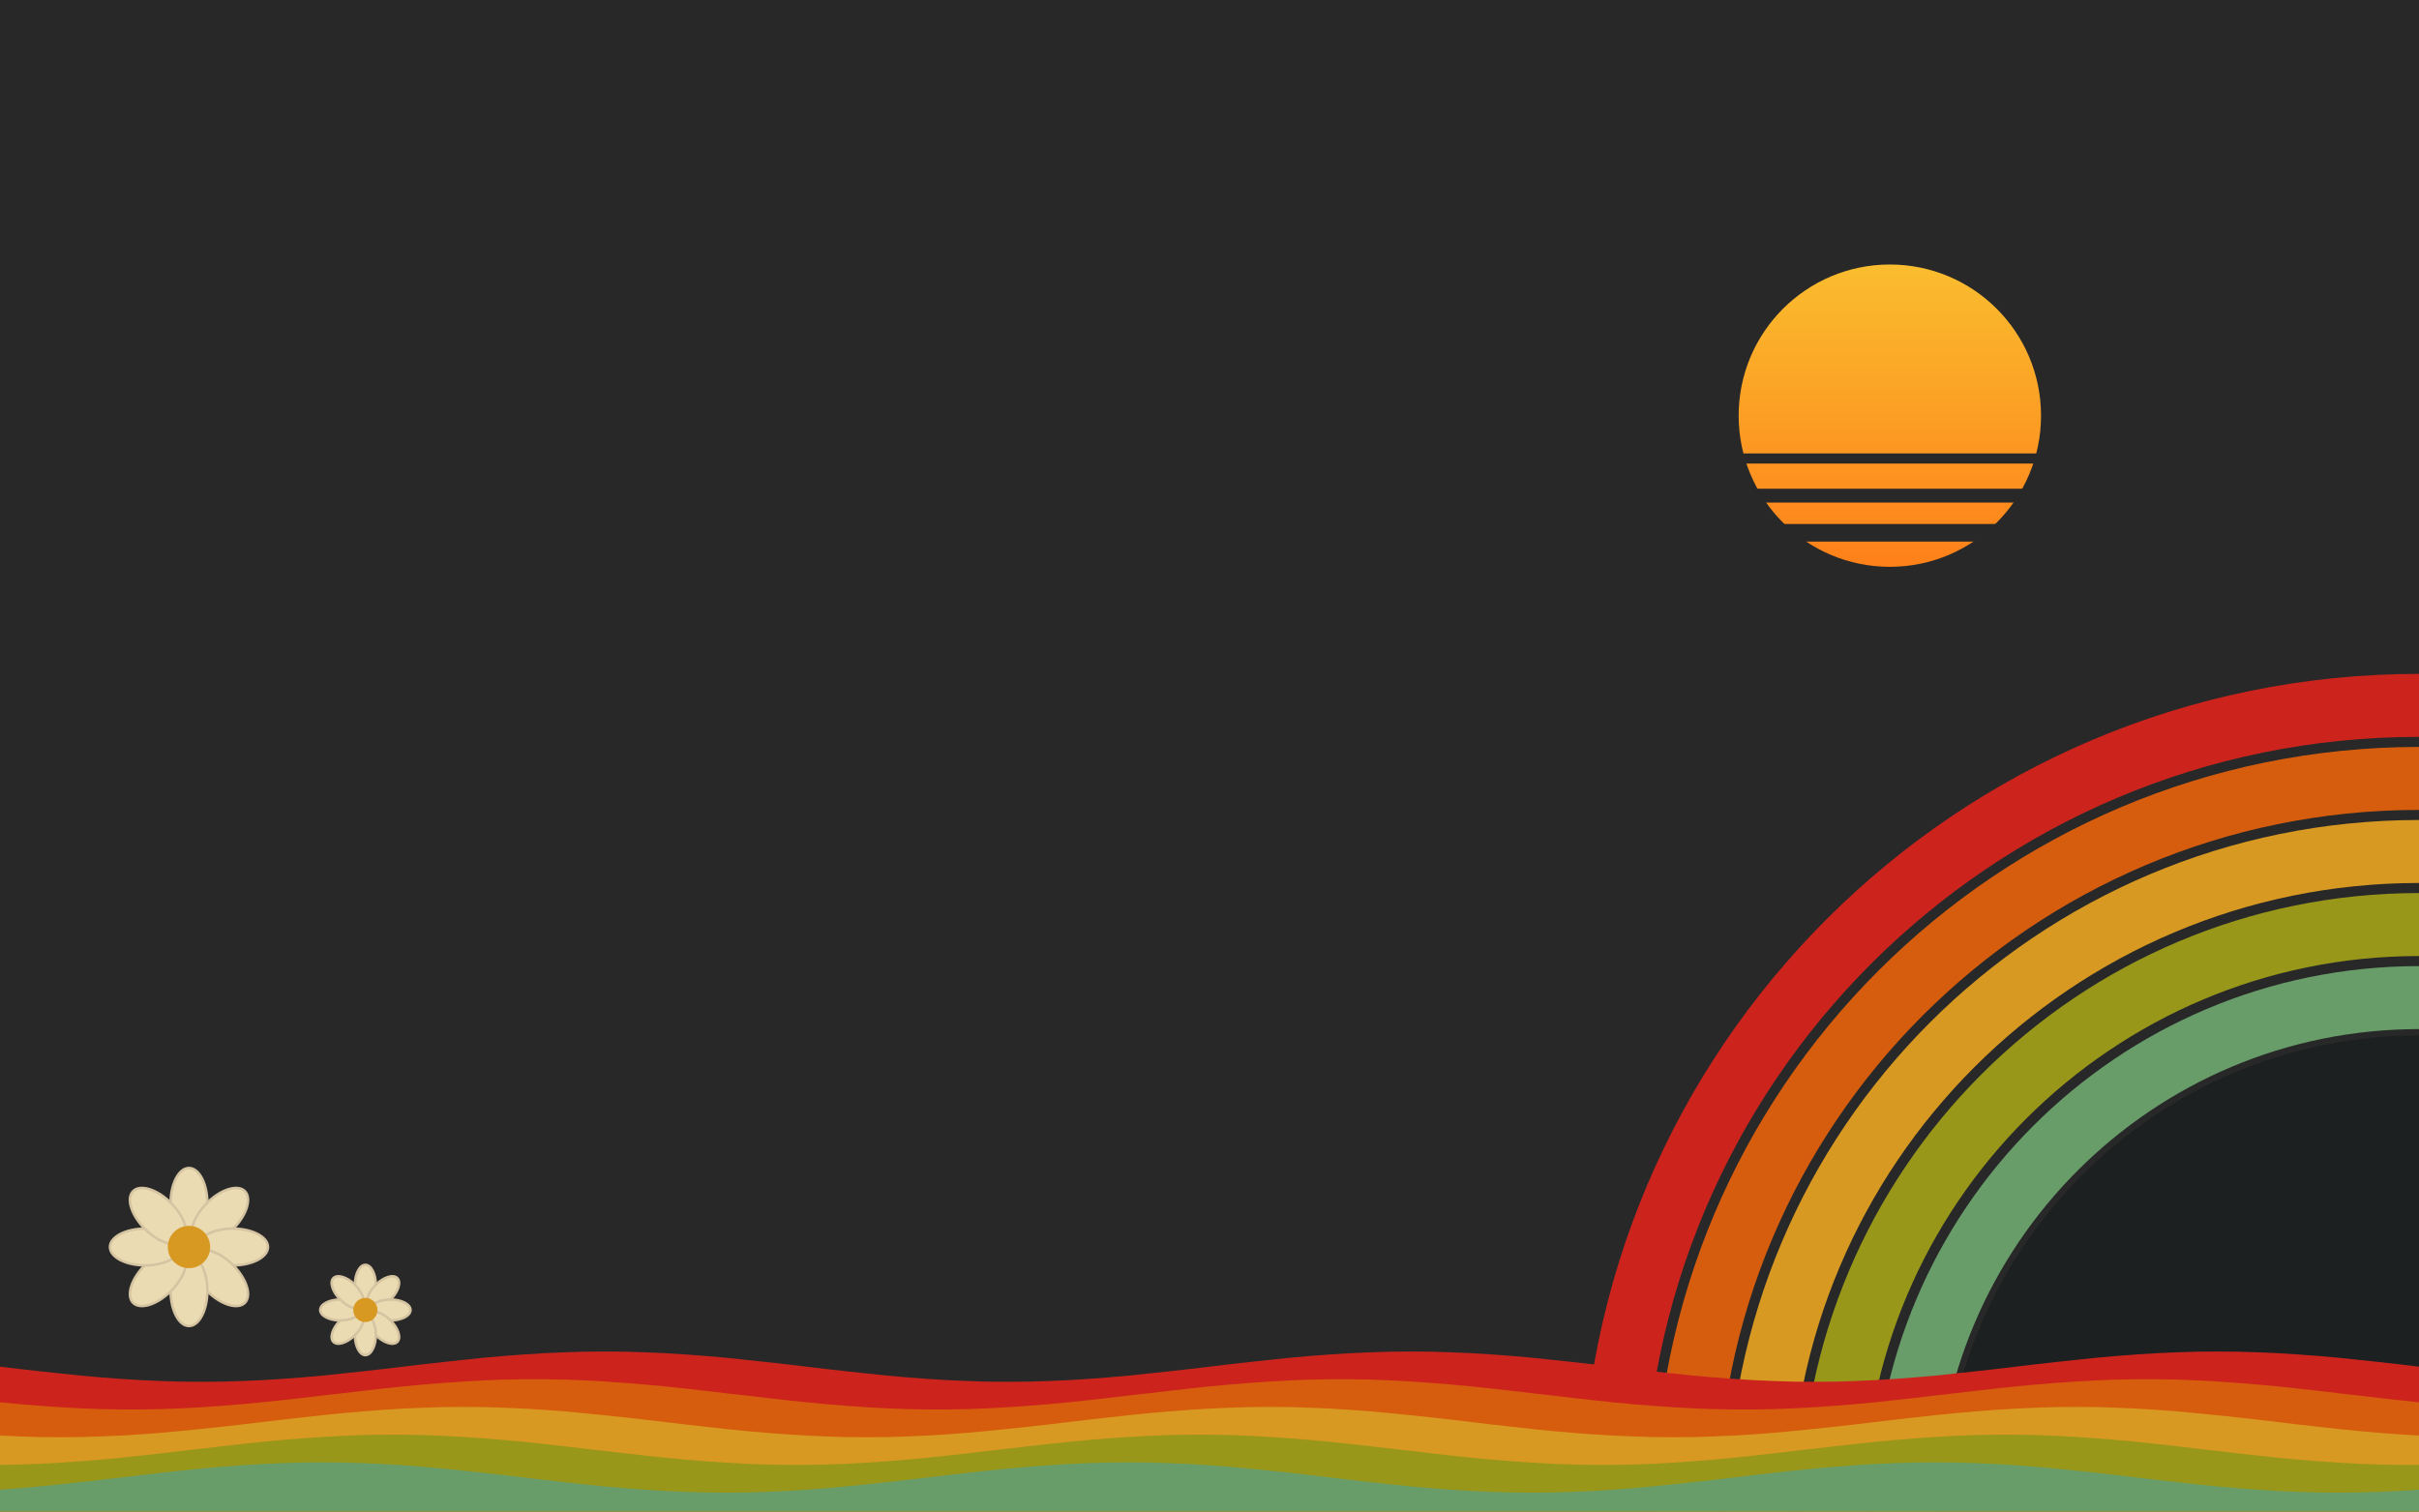
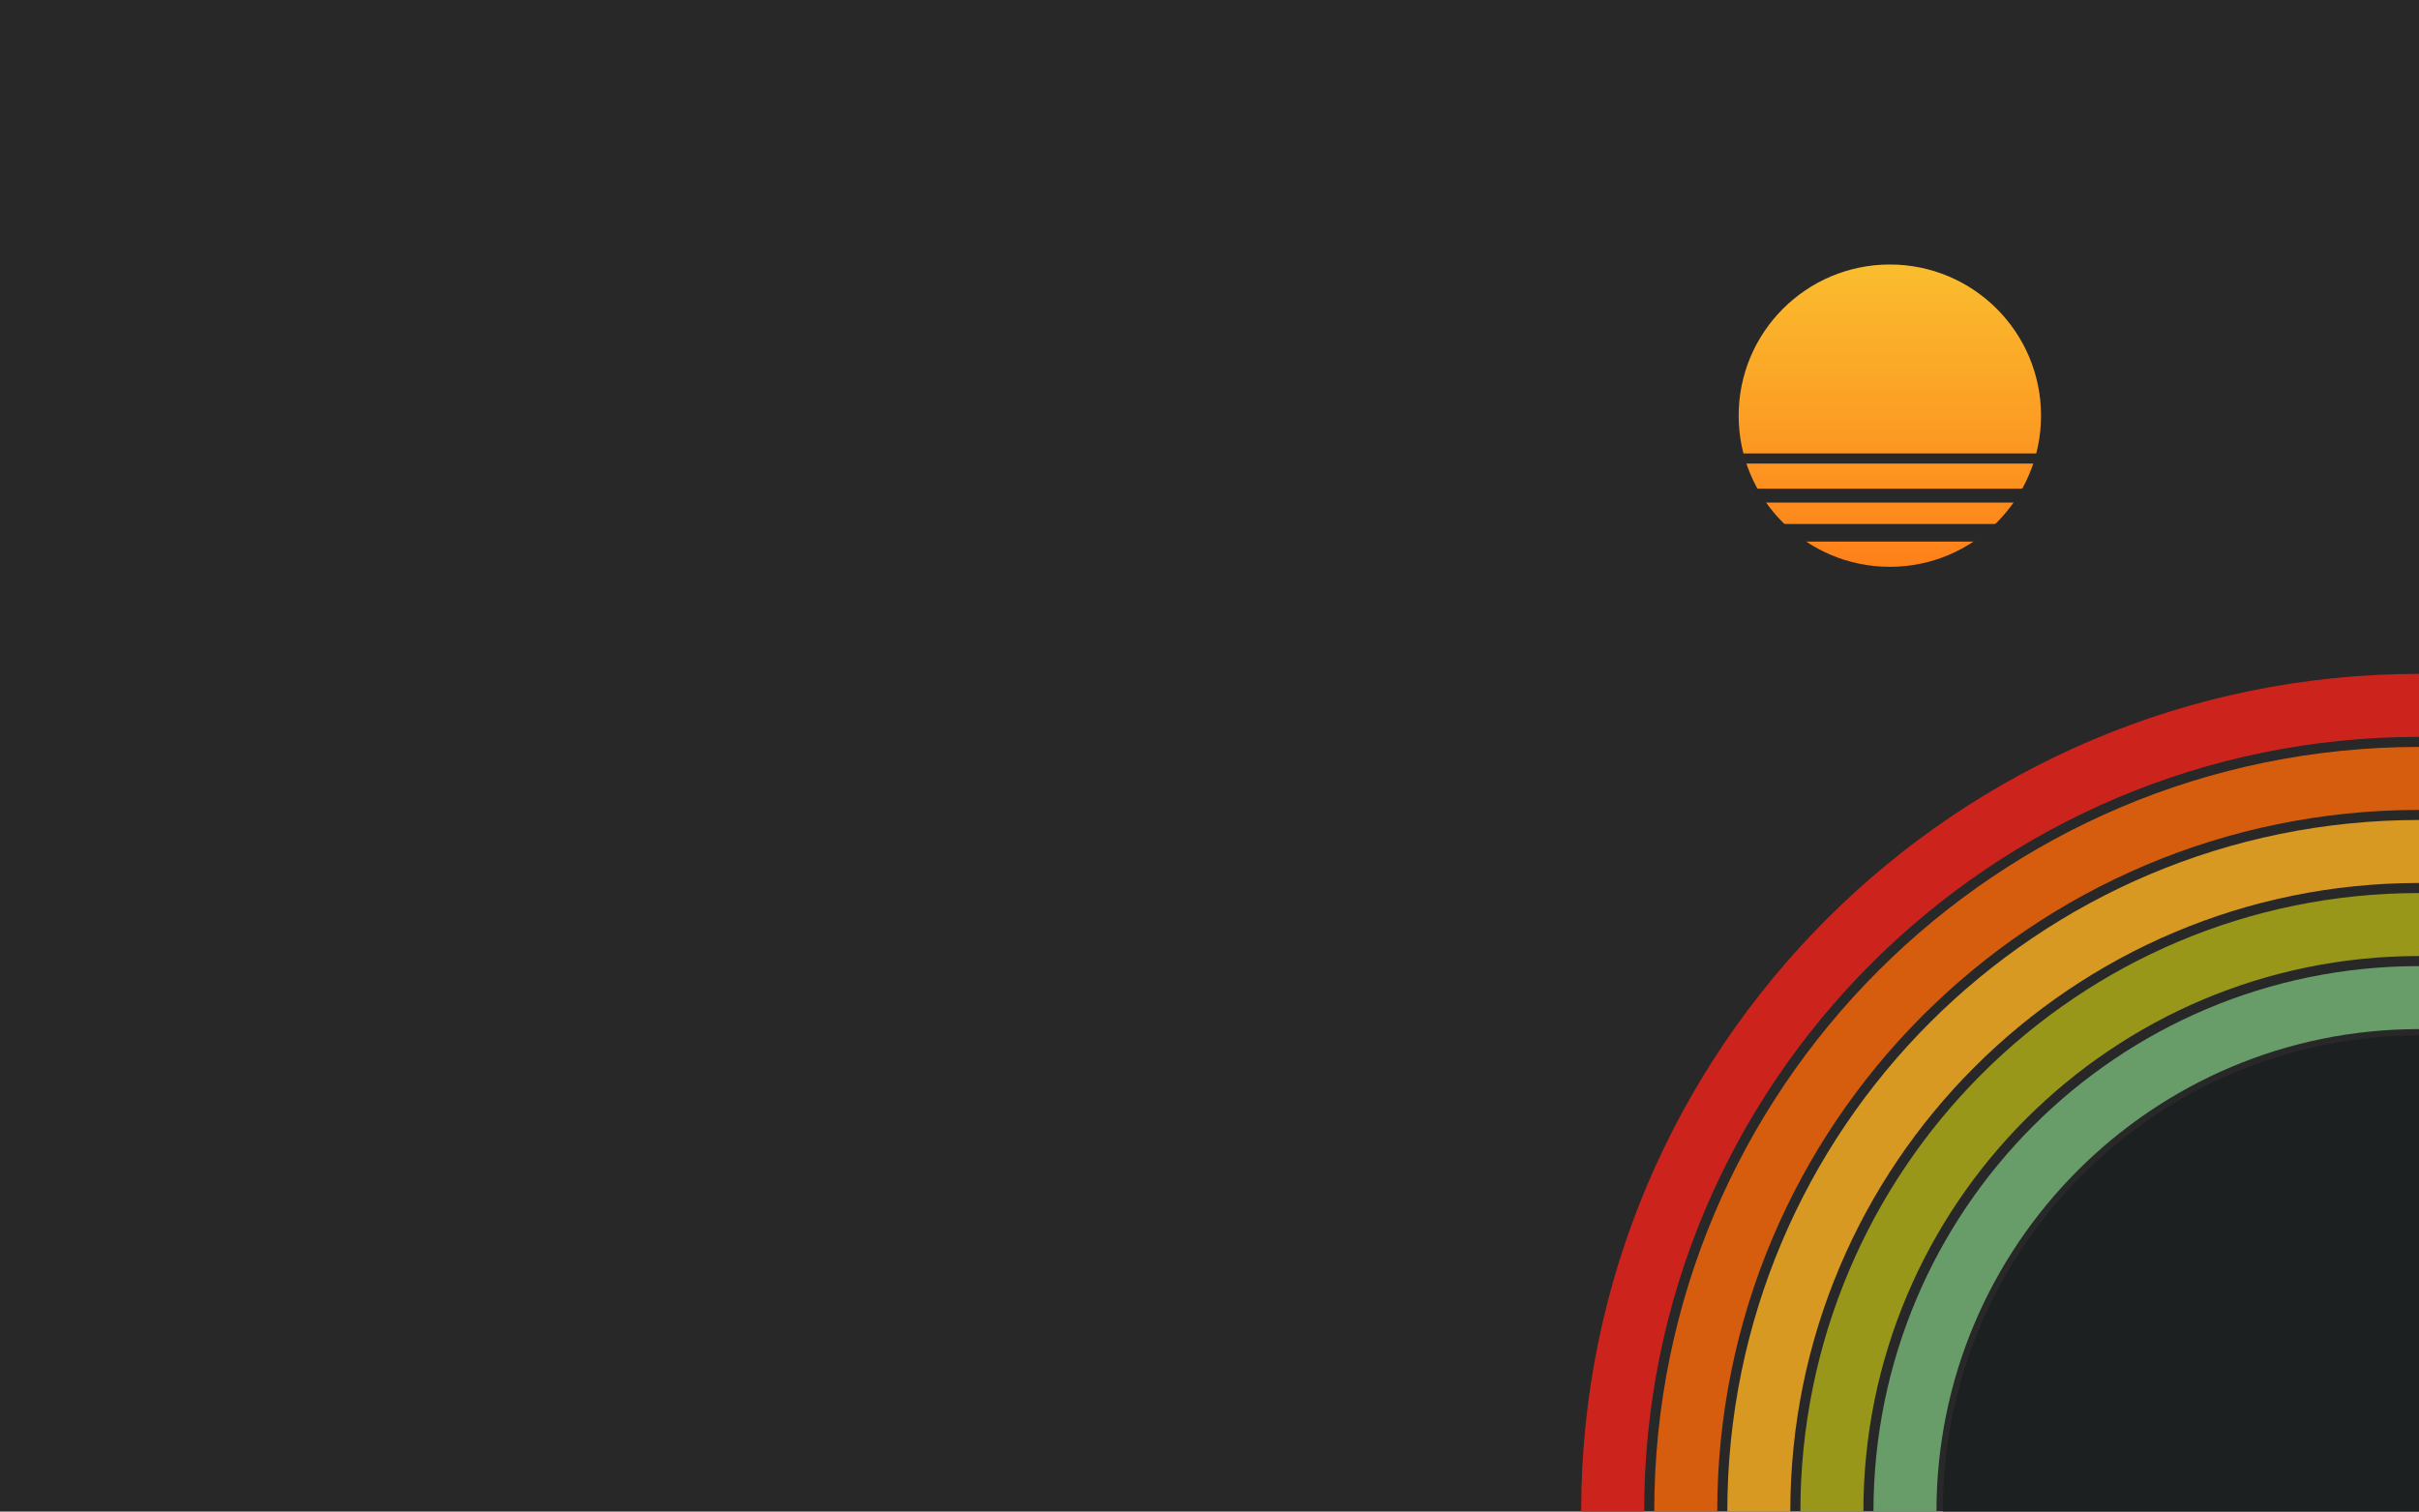
<svg xmlns="http://www.w3.org/2000/svg" viewBox="0 0 1920 1200" preserveAspectRatio="xMidYMax slice">
  <defs>
    <linearGradient id="sun" x1="0" y1="0" x2="0" y2="1">
      <stop offset="0" stop-color="#fabd2f" />
      <stop offset="1" stop-color="#fe8019" />
    </linearGradient>
    <mask id="sunStripes">
      <rect width="1920" height="1200" fill="#fff" />
      <rect x="0" y="360" width="1920" height="8" fill="#000" />
      <rect x="0" y="388" width="1920" height="11" fill="#000" />
      <rect x="0" y="416" width="1920" height="14" fill="#000" />
    </mask>
  </defs>
  <rect width="1920" height="1200" fill="#282828" />
  <circle cx="1500" cy="330" r="120" fill="url(#sun)" mask="url(#sunStripes)" />
  <g opacity="1">
    <g fill="none" stroke-width="50">
      <circle cx="1920" cy="1200" r="640" stroke="#cc241d" />
      <circle cx="1920" cy="1200" r="582" stroke="#d65d0e" />
      <circle cx="1920" cy="1200" r="524" stroke="#d79921" />
      <circle cx="1920" cy="1200" r="466" stroke="#98971a" />
      <circle cx="1920" cy="1200" r="408" stroke="#689d6a" />
    </g>
    <circle cx="1920" cy="1200" r="378" fill="#1d2021" />
-     <path d="M0 1085.0 L0 1085.0 L16 1086.9 L32 1088.7 L48 1090.4 L64 1092.1 L80 1093.5 L96 1094.7 L112 1095.7 L128 1096.4 L144 1096.9 L160 1097.0 L176 1096.9 L192 1096.4 L208 1095.7 L224 1094.7 L240 1093.5 L256 1092.1 L272 1090.4 L288 1088.7 L304 1086.9 L320 1085.0 L336 1083.1 L352 1081.3 L368 1079.6 L384 1077.9 L400 1076.5 L416 1075.3 L432 1074.3 L448 1073.6 L464 1073.1 L480 1073.0 L496 1073.1 L512 1073.6 L528 1074.3 L544 1075.3 L560 1076.5 L576 1077.9 L592 1079.6 L608 1081.3 L624 1083.1 L640 1085.0 L656 1086.9 L672 1088.7 L688 1090.4 L704 1092.1 L720 1093.5 L736 1094.7 L752 1095.7 L768 1096.4 L784 1096.9 L800 1097.0 L816 1096.9 L832 1096.4 L848 1095.7 L864 1094.7 L880 1093.5 L896 1092.1 L912 1090.4 L928 1088.7 L944 1086.9 L960 1085.0 L976 1083.1 L992 1081.3 L1008 1079.6 L1024 1077.9 L1040 1076.5 L1056 1075.3 L1072 1074.3 L1088 1073.6 L1104 1073.1 L1120 1073.0 L1136 1073.1 L1152 1073.6 L1168 1074.3 L1184 1075.3 L1200 1076.5 L1216 1077.9 L1232 1079.6 L1248 1081.3 L1264 1083.1 L1280 1085.0 L1296 1086.9 L1312 1088.7 L1328 1090.4 L1344 1092.1 L1360 1093.5 L1376 1094.7 L1392 1095.7 L1408 1096.4 L1424 1096.9 L1440 1097.0 L1456 1096.9 L1472 1096.4 L1488 1095.7 L1504 1094.7 L1520 1093.5 L1536 1092.1 L1552 1090.4 L1568 1088.7 L1584 1086.9 L1600 1085.0 L1616 1083.1 L1632 1081.3 L1648 1079.6 L1664 1077.9 L1680 1076.5 L1696 1075.3 L1712 1074.3 L1728 1073.6 L1744 1073.1 L1760 1073.0 L1776 1073.1 L1792 1073.6 L1808 1074.3 L1824 1075.3 L1840 1076.5 L1856 1077.9 L1872 1079.6 L1888 1081.3 L1904 1083.1 L1920 1085.0 L1920 1200 L0 1200 Z" fill="#cc241d" />
-     <path d="M0 1107.0 L0 1113.3 L16 1114.8 L32 1116.1 L48 1117.2 L64 1118.1 L80 1118.7 L96 1119.0 L112 1119.0 L128 1118.7 L144 1118.1 L160 1117.2 L176 1116.1 L192 1114.8 L208 1113.3 L224 1111.6 L240 1109.8 L256 1107.9 L272 1106.1 L288 1104.2 L304 1102.4 L320 1100.7 L336 1099.2 L352 1097.9 L368 1096.8 L384 1095.9 L400 1095.3 L416 1095.0 L432 1095.0 L448 1095.3 L464 1095.9 L480 1096.8 L496 1097.9 L512 1099.2 L528 1100.7 L544 1102.4 L560 1104.2 L576 1106.1 L592 1107.9 L608 1109.8 L624 1111.6 L640 1113.3 L656 1114.8 L672 1116.1 L688 1117.2 L704 1118.1 L720 1118.7 L736 1119.0 L752 1119.0 L768 1118.7 L784 1118.1 L800 1117.2 L816 1116.1 L832 1114.8 L848 1113.3 L864 1111.6 L880 1109.8 L896 1107.9 L912 1106.1 L928 1104.2 L944 1102.4 L960 1100.7 L976 1099.2 L992 1097.9 L1008 1096.8 L1024 1095.9 L1040 1095.3 L1056 1095.0 L1072 1095.0 L1088 1095.3 L1104 1095.9 L1120 1096.8 L1136 1097.9 L1152 1099.2 L1168 1100.7 L1184 1102.4 L1200 1104.2 L1216 1106.1 L1232 1107.9 L1248 1109.8 L1264 1111.6 L1280 1113.3 L1296 1114.8 L1312 1116.1 L1328 1117.2 L1344 1118.1 L1360 1118.7 L1376 1119.0 L1392 1119.0 L1408 1118.7 L1424 1118.1 L1440 1117.2 L1456 1116.1 L1472 1114.8 L1488 1113.3 L1504 1111.6 L1520 1109.8 L1536 1107.9 L1552 1106.1 L1568 1104.2 L1584 1102.4 L1600 1100.7 L1616 1099.2 L1632 1097.9 L1648 1096.8 L1664 1095.9 L1680 1095.3 L1696 1095.0 L1712 1095.0 L1728 1095.3 L1744 1095.9 L1760 1096.8 L1776 1097.9 L1792 1099.2 L1808 1100.7 L1824 1102.4 L1840 1104.2 L1856 1106.1 L1872 1107.9 L1888 1109.8 L1904 1111.6 L1920 1113.3 L1920 1200 L0 1200 Z" fill="#d65d0e" />
-     <path d="M0 1129.0 L0 1139.7 L16 1140.4 L32 1140.9 L48 1141.0 L64 1140.9 L80 1140.4 L96 1139.7 L112 1138.7 L128 1137.5 L144 1136.0 L160 1134.4 L176 1132.7 L192 1130.9 L208 1129.0 L224 1127.1 L240 1125.3 L256 1123.5 L272 1121.9 L288 1120.5 L304 1119.3 L320 1118.3 L336 1117.6 L352 1117.1 L368 1117.0 L384 1117.1 L400 1117.6 L416 1118.3 L432 1119.3 L448 1120.5 L464 1122.0 L480 1123.6 L496 1125.3 L512 1127.1 L528 1129.0 L544 1130.9 L560 1132.7 L576 1134.5 L592 1136.1 L608 1137.5 L624 1138.7 L640 1139.7 L656 1140.4 L672 1140.9 L688 1141.0 L704 1140.9 L720 1140.4 L736 1139.7 L752 1138.7 L768 1137.5 L784 1136.0 L800 1134.4 L816 1132.7 L832 1130.9 L848 1129.0 L864 1127.1 L880 1125.3 L896 1123.5 L912 1121.9 L928 1120.5 L944 1119.3 L960 1118.3 L976 1117.6 L992 1117.1 L1008 1117.0 L1024 1117.1 L1040 1117.6 L1056 1118.3 L1072 1119.3 L1088 1120.5 L1104 1122.0 L1120 1123.6 L1136 1125.3 L1152 1127.1 L1168 1129.0 L1184 1130.9 L1200 1132.7 L1216 1134.5 L1232 1136.1 L1248 1137.5 L1264 1138.7 L1280 1139.7 L1296 1140.4 L1312 1140.9 L1328 1141.0 L1344 1140.9 L1360 1140.4 L1376 1139.7 L1392 1138.7 L1408 1137.5 L1424 1136.0 L1440 1134.4 L1456 1132.7 L1472 1130.9 L1488 1129.0 L1504 1127.1 L1520 1125.3 L1536 1123.5 L1552 1121.9 L1568 1120.5 L1584 1119.3 L1600 1118.3 L1616 1117.6 L1632 1117.1 L1648 1117.0 L1664 1117.1 L1680 1117.6 L1696 1118.3 L1712 1119.3 L1728 1120.5 L1744 1122.0 L1760 1123.6 L1776 1125.3 L1792 1127.1 L1808 1129.0 L1824 1130.9 L1840 1132.7 L1856 1134.5 L1872 1136.1 L1888 1137.5 L1904 1138.7 L1920 1139.7 L1920 1200 L0 1200 Z" fill="#d79921" />
-     <path d="M0 1151.0 L0 1163.0 L16 1162.7 L32 1162.1 L48 1161.2 L64 1160.1 L80 1158.8 L96 1157.3 L112 1155.6 L128 1153.8 L144 1151.9 L160 1150.1 L176 1148.2 L192 1146.4 L208 1144.7 L224 1143.2 L240 1141.9 L256 1140.8 L272 1139.9 L288 1139.3 L304 1139.0 L320 1139.0 L336 1139.3 L352 1139.9 L368 1140.8 L384 1141.9 L400 1143.2 L416 1144.7 L432 1146.4 L448 1148.2 L464 1150.1 L480 1151.9 L496 1153.8 L512 1155.6 L528 1157.3 L544 1158.8 L560 1160.1 L576 1161.2 L592 1162.1 L608 1162.7 L624 1163.0 L640 1163.0 L656 1162.7 L672 1162.1 L688 1161.2 L704 1160.1 L720 1158.8 L736 1157.3 L752 1155.6 L768 1153.8 L784 1151.9 L800 1150.1 L816 1148.2 L832 1146.4 L848 1144.7 L864 1143.2 L880 1141.9 L896 1140.8 L912 1139.9 L928 1139.3 L944 1139.0 L960 1139.0 L976 1139.3 L992 1139.9 L1008 1140.8 L1024 1141.9 L1040 1143.2 L1056 1144.7 L1072 1146.4 L1088 1148.2 L1104 1150.1 L1120 1151.9 L1136 1153.8 L1152 1155.6 L1168 1157.3 L1184 1158.8 L1200 1160.1 L1216 1161.2 L1232 1162.1 L1248 1162.7 L1264 1163.0 L1280 1163.0 L1296 1162.7 L1312 1162.1 L1328 1161.2 L1344 1160.1 L1360 1158.8 L1376 1157.3 L1392 1155.6 L1408 1153.8 L1424 1151.9 L1440 1150.1 L1456 1148.2 L1472 1146.4 L1488 1144.7 L1504 1143.2 L1520 1141.9 L1536 1140.8 L1552 1139.9 L1568 1139.3 L1584 1139.0 L1600 1139.0 L1616 1139.3 L1632 1139.9 L1648 1140.8 L1664 1141.9 L1680 1143.2 L1696 1144.7 L1712 1146.4 L1728 1148.2 L1744 1150.1 L1760 1151.9 L1776 1153.8 L1792 1155.6 L1808 1157.3 L1824 1158.8 L1840 1160.1 L1856 1161.2 L1872 1162.1 L1888 1162.7 L1904 1163.0 L1920 1163.0 L1920 1200 L0 1200 Z" fill="#98971a" />
-     <path d="M0 1173.0 L0 1182.7 L16 1181.5 L32 1180.0 L48 1178.4 L64 1176.7 L80 1174.9 L96 1173.0 L112 1171.1 L128 1169.3 L144 1167.5 L160 1165.9 L176 1164.5 L192 1163.3 L208 1162.3 L224 1161.6 L240 1161.1 L256 1161.0 L272 1161.1 L288 1161.6 L304 1162.3 L320 1163.3 L336 1164.5 L352 1166.0 L368 1167.6 L384 1169.3 L400 1171.1 L416 1173.0 L432 1174.9 L448 1176.7 L464 1178.5 L480 1180.1 L496 1181.5 L512 1182.7 L528 1183.7 L544 1184.4 L560 1184.9 L576 1185.0 L592 1184.9 L608 1184.4 L624 1183.7 L640 1182.7 L656 1181.5 L672 1180.0 L688 1178.4 L704 1176.7 L720 1174.9 L736 1173.0 L752 1171.1 L768 1169.3 L784 1167.5 L800 1165.9 L816 1164.5 L832 1163.3 L848 1162.3 L864 1161.6 L880 1161.1 L896 1161.0 L912 1161.1 L928 1161.6 L944 1162.3 L960 1163.3 L976 1164.5 L992 1166.0 L1008 1167.6 L1024 1169.3 L1040 1171.1 L1056 1173.0 L1072 1174.9 L1088 1176.7 L1104 1178.5 L1120 1180.1 L1136 1181.5 L1152 1182.7 L1168 1183.7 L1184 1184.4 L1200 1184.9 L1216 1185.0 L1232 1184.9 L1248 1184.4 L1264 1183.7 L1280 1182.7 L1296 1181.5 L1312 1180.0 L1328 1178.4 L1344 1176.7 L1360 1174.9 L1376 1173.0 L1392 1171.1 L1408 1169.3 L1424 1167.5 L1440 1165.9 L1456 1164.5 L1472 1163.3 L1488 1162.3 L1504 1161.6 L1520 1161.1 L1536 1161.0 L1552 1161.1 L1568 1161.6 L1584 1162.3 L1600 1163.3 L1616 1164.5 L1632 1166.0 L1648 1167.6 L1664 1169.3 L1680 1171.1 L1696 1173.0 L1712 1174.9 L1728 1176.7 L1744 1178.5 L1760 1180.1 L1776 1181.5 L1792 1182.7 L1808 1183.7 L1824 1184.4 L1840 1184.9 L1856 1185.0 L1872 1184.9 L1888 1184.4 L1904 1183.7 L1920 1182.7 L1920 1200 L0 1200 Z" fill="#689d6a" />
-     <g>
-       <g fill="#ebdbb2" stroke="#d5c4a1" stroke-width="2">
-         <ellipse cx="150" cy="955.28" rx="14.6" ry="28.0" transform="rotate(0 150 990)" />
-         <ellipse cx="150" cy="955.28" rx="14.6" ry="28.0" transform="rotate(45 150 990)" />
-         <ellipse cx="150" cy="955.28" rx="14.6" ry="28.0" transform="rotate(90 150 990)" />
-         <ellipse cx="150" cy="955.28" rx="14.6" ry="28.0" transform="rotate(135 150 990)" />
-         <ellipse cx="150" cy="955.28" rx="14.6" ry="28.0" transform="rotate(180 150 990)" />
-         <ellipse cx="150" cy="955.28" rx="14.6" ry="28.0" transform="rotate(225 150 990)" />
-         <ellipse cx="150" cy="955.28" rx="14.6" ry="28.0" transform="rotate(270 150 990)" />
-         <ellipse cx="150" cy="955.28" rx="14.6" ry="28.0" transform="rotate(315 150 990)" />
-       </g>
-       <circle cx="150" cy="990" r="16.8" fill="#d79921" />
-       <g fill="#ebdbb2" stroke="#d5c4a1" stroke-width="2">
-         <ellipse cx="290" cy="1020.16" rx="8.3" ry="16.0" transform="rotate(0 290 1040)" />
-         <ellipse cx="290" cy="1020.16" rx="8.3" ry="16.0" transform="rotate(45 290 1040)" />
-         <ellipse cx="290" cy="1020.16" rx="8.3" ry="16.0" transform="rotate(90 290 1040)" />
-         <ellipse cx="290" cy="1020.16" rx="8.3" ry="16.0" transform="rotate(135 290 1040)" />
-         <ellipse cx="290" cy="1020.16" rx="8.3" ry="16.0" transform="rotate(180 290 1040)" />
-         <ellipse cx="290" cy="1020.16" rx="8.3" ry="16.0" transform="rotate(225 290 1040)" />
-         <ellipse cx="290" cy="1020.16" rx="8.3" ry="16.0" transform="rotate(270 290 1040)" />
-         <ellipse cx="290" cy="1020.16" rx="8.3" ry="16.0" transform="rotate(315 290 1040)" />
-       </g>
-       <circle cx="290" cy="1040" r="9.6" fill="#d79921" />
-     </g>
  </g>
</svg>
